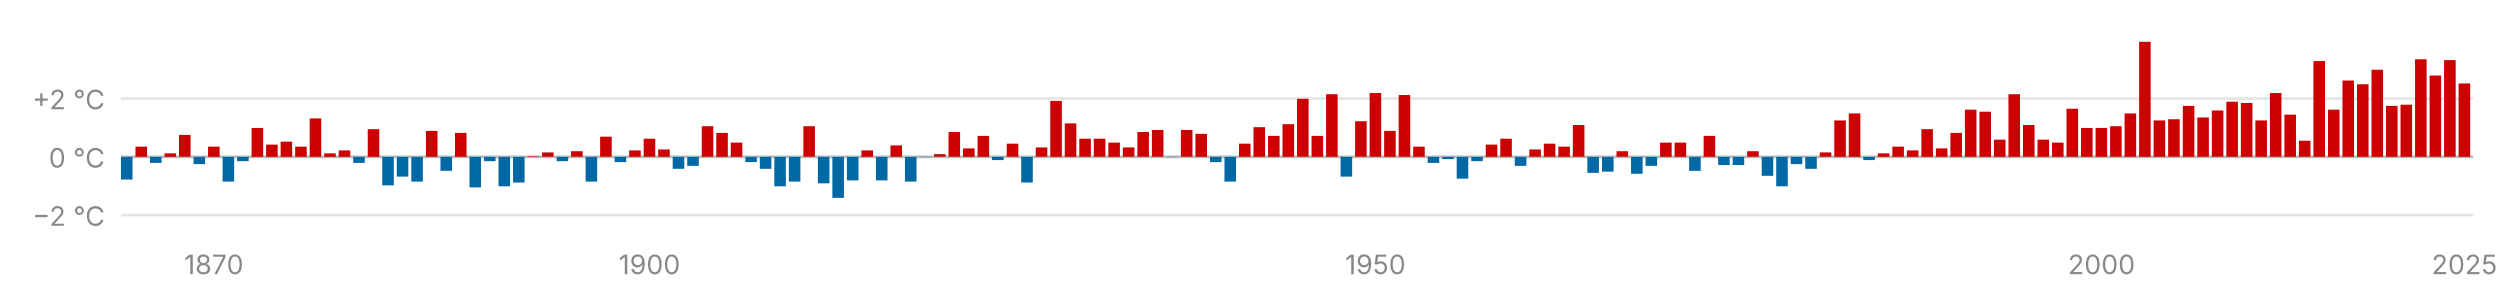
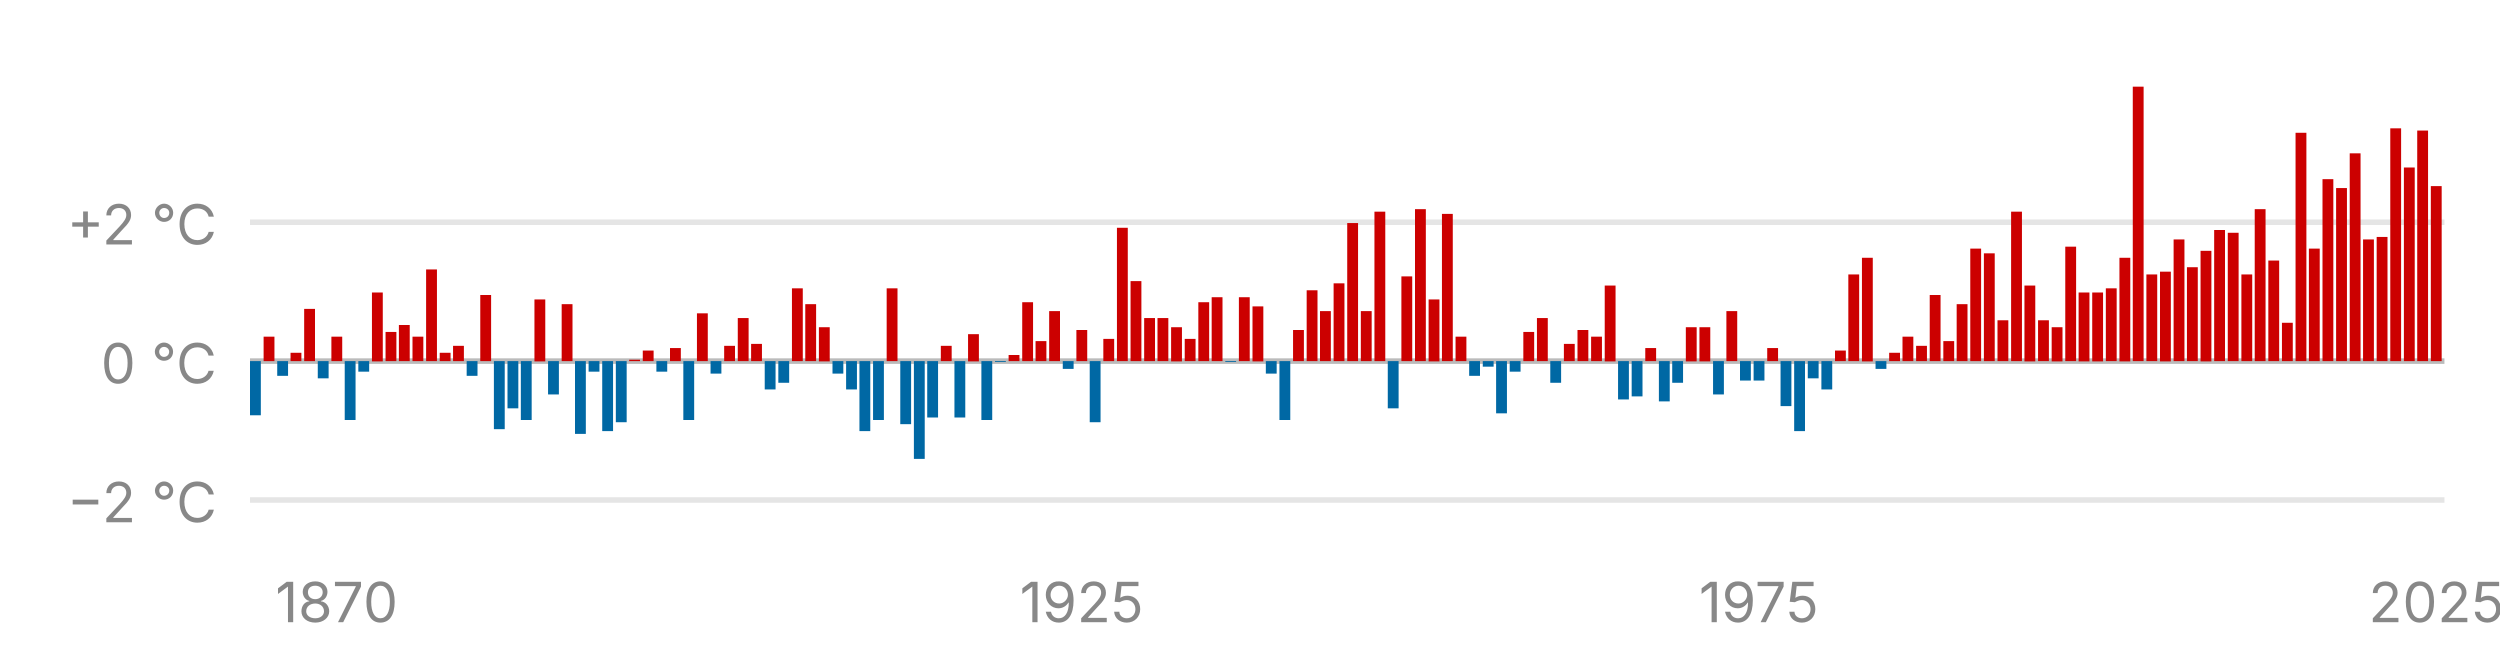
- <svg xmlns="http://www.w3.org/2000/svg" viewBox="0 0 186 22" width="186mm" height="22mm">
-   <line x1="9" x2="184" y1="16.00" y2="16.00" stroke="#e5e5e5" stroke-width="0.2" />
-   <text x="7.80" y="16.80" font-size="2.0" text-anchor="end" fill="#888" font-weight="400" style="font-family:Inter,Arial,sans-serif">−2 °C</text>
-   <line x1="9" x2="184" y1="11.67" y2="11.67" stroke="#bbb" stroke-width="0.2" />
-   <text x="7.80" y="12.47" font-size="2.0" text-anchor="end" fill="#888" font-weight="400" style="font-family:Inter,Arial,sans-serif">0 °C</text>
-   <line x1="9" x2="184" y1="7.33" y2="7.33" stroke="#e5e5e5" stroke-width="0.2" />
-   <text x="7.80" y="8.13" font-size="2.0" text-anchor="end" fill="#888" font-weight="400" style="font-family:Inter,Arial,sans-serif">+2 °C</text>
-   <rect x="9.00" y="11.67" width="0.86" height="1.69" fill="#0068A4" />
-   <rect x="10.08" y="10.91" width="0.86" height="0.76" fill="#CC0000" />
-   <rect x="11.16" y="11.67" width="0.86" height="0.45" fill="#0068A4" />
-   <rect x="12.24" y="11.41" width="0.86" height="0.26" fill="#CC0000" />
-   <rect x="13.32" y="10.04" width="0.86" height="1.62" fill="#CC0000" />
-   <rect x="14.40" y="11.67" width="0.86" height="0.54" fill="#0068A4" />
-   <rect x="15.48" y="10.91" width="0.86" height="0.76" fill="#CC0000" />
-   <rect x="16.56" y="11.67" width="0.86" height="1.84" fill="#0068A4" />
-   <rect x="17.64" y="11.67" width="0.86" height="0.32" fill="#0068A4" />
-   <rect x="18.72" y="9.52" width="0.86" height="2.15" fill="#CC0000" />
-   <rect x="19.80" y="10.76" width="0.86" height="0.91" fill="#CC0000" />
-   <rect x="20.88" y="10.54" width="0.86" height="1.13" fill="#CC0000" />
-   <rect x="21.96" y="10.91" width="0.86" height="0.76" fill="#CC0000" />
-   <rect x="23.04" y="8.81" width="0.86" height="2.86" fill="#CC0000" />
-   <rect x="24.12" y="11.41" width="0.86" height="0.26" fill="#CC0000" />
-   <rect x="25.20" y="11.19" width="0.86" height="0.48" fill="#CC0000" />
-   <rect x="26.28" y="11.67" width="0.86" height="0.45" fill="#0068A4" />
-   <rect x="27.36" y="9.61" width="0.86" height="2.06" fill="#CC0000" />
-   <rect x="28.44" y="11.67" width="0.86" height="2.12" fill="#0068A4" />
-   <rect x="29.52" y="11.67" width="0.86" height="1.47" fill="#0068A4" />
-   <rect x="30.60" y="11.67" width="0.86" height="1.84" fill="#0068A4" />
-   <rect x="31.69" y="9.74" width="0.86" height="1.93" fill="#CC0000" />
-   <rect x="32.77" y="11.67" width="0.86" height="1.04" fill="#0068A4" />
-   <rect x="33.85" y="9.89" width="0.86" height="1.78" fill="#CC0000" />
-   <rect x="34.93" y="11.67" width="0.86" height="2.27" fill="#0068A4" />
-   <rect x="36.01" y="11.67" width="0.86" height="0.32" fill="#0068A4" />
-   <rect x="37.09" y="11.67" width="0.86" height="2.19" fill="#0068A4" />
-   <rect x="38.17" y="11.67" width="0.86" height="1.91" fill="#0068A4" />
-   <rect x="39.25" y="11.62" width="0.86" height="0.04" fill="#CC0000" />
-   <rect x="40.33" y="11.34" width="0.86" height="0.32" fill="#CC0000" />
-   <rect x="41.41" y="11.67" width="0.86" height="0.32" fill="#0068A4" />
-   <rect x="42.49" y="11.25" width="0.86" height="0.41" fill="#CC0000" />
-   <rect x="43.57" y="11.67" width="0.86" height="1.84" fill="#0068A4" />
-   <rect x="44.65" y="10.17" width="0.86" height="1.49" fill="#CC0000" />
-   <rect x="45.73" y="11.67" width="0.86" height="0.39" fill="#0068A4" />
-   <rect x="46.81" y="11.19" width="0.86" height="0.48" fill="#CC0000" />
-   <rect x="47.89" y="10.32" width="0.86" height="1.34" fill="#CC0000" />
-   <rect x="48.97" y="11.12" width="0.86" height="0.54" fill="#CC0000" />
-   <rect x="50.05" y="11.67" width="0.86" height="0.89" fill="#0068A4" />
-   <rect x="51.13" y="11.67" width="0.86" height="0.67" fill="#0068A4" />
-   <rect x="52.21" y="9.39" width="0.86" height="2.27" fill="#CC0000" />
-   <rect x="53.29" y="9.89" width="0.86" height="1.78" fill="#CC0000" />
-   <rect x="54.37" y="10.61" width="0.86" height="1.06" fill="#CC0000" />
-   <rect x="55.45" y="11.67" width="0.86" height="0.39" fill="#0068A4" />
-   <rect x="56.53" y="11.67" width="0.86" height="0.89" fill="#0068A4" />
-   <rect x="57.61" y="11.67" width="0.86" height="2.19" fill="#0068A4" />
-   <rect x="58.69" y="11.67" width="0.86" height="1.84" fill="#0068A4" />
-   <rect x="59.77" y="9.39" width="0.86" height="2.27" fill="#CC0000" />
-   <rect x="60.85" y="11.67" width="0.86" height="1.97" fill="#0068A4" />
-   <rect x="61.93" y="11.67" width="0.86" height="3.05" fill="#0068A4" />
-   <rect x="63.01" y="11.67" width="0.86" height="1.75" fill="#0068A4" />
-   <rect x="64.09" y="11.19" width="0.86" height="0.48" fill="#CC0000" />
-   <rect x="65.17" y="11.67" width="0.86" height="1.75" fill="#0068A4" />
-   <rect x="66.25" y="10.82" width="0.86" height="0.84" fill="#CC0000" />
-   <rect x="67.33" y="11.67" width="0.86" height="1.84" fill="#0068A4" />
-   <rect x="68.41" y="11.67" width="0.86" height="0.02" fill="#0068A4" />
-   <rect x="69.49" y="11.47" width="0.86" height="0.19" fill="#CC0000" />
-   <rect x="70.57" y="9.82" width="0.86" height="1.84" fill="#CC0000" />
-   <rect x="71.65" y="11.04" width="0.86" height="0.63" fill="#CC0000" />
-   <rect x="72.73" y="10.11" width="0.86" height="1.56" fill="#CC0000" />
-   <rect x="73.81" y="11.67" width="0.86" height="0.24" fill="#0068A4" />
-   <rect x="74.90" y="10.69" width="0.86" height="0.97" fill="#CC0000" />
-   <rect x="75.98" y="11.67" width="0.86" height="1.91" fill="#0068A4" />
-   <rect x="77.06" y="10.97" width="0.86" height="0.69" fill="#CC0000" />
-   <rect x="78.14" y="7.51" width="0.86" height="4.16" fill="#CC0000" />
-   <rect x="79.22" y="9.18" width="0.86" height="2.49" fill="#CC0000" />
-   <rect x="80.30" y="10.32" width="0.86" height="1.34" fill="#CC0000" />
-   <rect x="81.38" y="10.32" width="0.86" height="1.34" fill="#CC0000" />
-   <rect x="82.46" y="10.61" width="0.86" height="1.06" fill="#CC0000" />
-   <rect x="83.54" y="10.97" width="0.86" height="0.69" fill="#CC0000" />
-   <rect x="84.62" y="9.82" width="0.86" height="1.84" fill="#CC0000" />
-   <rect x="85.70" y="9.67" width="0.86" height="1.99" fill="#CC0000" />
-   <rect x="86.78" y="11.67" width="0.86" height="0.02" fill="#0068A4" />
-   <rect x="87.86" y="9.67" width="0.86" height="1.99" fill="#CC0000" />
-   <rect x="88.94" y="9.96" width="0.86" height="1.71" fill="#CC0000" />
-   <rect x="90.02" y="11.67" width="0.86" height="0.39" fill="#0068A4" />
-   <rect x="91.10" y="11.67" width="0.86" height="1.84" fill="#0068A4" />
-   <rect x="92.18" y="10.69" width="0.86" height="0.97" fill="#CC0000" />
-   <rect x="93.26" y="9.46" width="0.86" height="2.21" fill="#CC0000" />
-   <rect x="94.34" y="10.11" width="0.86" height="1.56" fill="#CC0000" />
-   <rect x="95.42" y="9.24" width="0.86" height="2.43" fill="#CC0000" />
-   <rect x="96.50" y="7.35" width="0.86" height="4.31" fill="#CC0000" />
-   <rect x="97.58" y="10.11" width="0.86" height="1.56" fill="#CC0000" />
-   <rect x="98.66" y="7.01" width="0.86" height="4.66" fill="#CC0000" />
-   <rect x="99.74" y="11.67" width="0.86" height="1.47" fill="#0068A4" />
-   <rect x="100.82" y="9.02" width="0.86" height="2.64" fill="#CC0000" />
-   <rect x="101.90" y="6.92" width="0.86" height="4.74" fill="#CC0000" />
-   <rect x="102.98" y="9.74" width="0.86" height="1.93" fill="#CC0000" />
-   <rect x="104.06" y="7.07" width="0.86" height="4.59" fill="#CC0000" />
-   <rect x="105.14" y="10.91" width="0.86" height="0.76" fill="#CC0000" />
-   <rect x="106.22" y="11.67" width="0.86" height="0.45" fill="#0068A4" />
-   <rect x="107.30" y="11.67" width="0.86" height="0.17" fill="#0068A4" />
-   <rect x="108.38" y="11.67" width="0.86" height="1.62" fill="#0068A4" />
-   <rect x="109.46" y="11.67" width="0.86" height="0.32" fill="#0068A4" />
-   <rect x="110.54" y="10.76" width="0.86" height="0.91" fill="#CC0000" />
-   <rect x="111.62" y="10.32" width="0.86" height="1.34" fill="#CC0000" />
-   <rect x="112.70" y="11.67" width="0.86" height="0.67" fill="#0068A4" />
-   <rect x="113.78" y="11.12" width="0.86" height="0.54" fill="#CC0000" />
-   <rect x="114.86" y="10.69" width="0.86" height="0.97" fill="#CC0000" />
-   <rect x="115.94" y="10.91" width="0.86" height="0.76" fill="#CC0000" />
-   <rect x="117.02" y="9.30" width="0.86" height="2.36" fill="#CC0000" />
-   <rect x="118.10" y="11.67" width="0.86" height="1.19" fill="#0068A4" />
-   <rect x="119.19" y="11.67" width="0.86" height="1.10" fill="#0068A4" />
-   <rect x="120.27" y="11.25" width="0.86" height="0.41" fill="#CC0000" />
-   <rect x="121.35" y="11.67" width="0.86" height="1.26" fill="#0068A4" />
-   <rect x="122.43" y="11.67" width="0.86" height="0.67" fill="#0068A4" />
-   <rect x="123.51" y="10.61" width="0.86" height="1.06" fill="#CC0000" />
-   <rect x="124.59" y="10.61" width="0.86" height="1.06" fill="#CC0000" />
-   <rect x="125.67" y="11.67" width="0.86" height="1.04" fill="#0068A4" />
-   <rect x="126.75" y="10.11" width="0.86" height="1.56" fill="#CC0000" />
-   <rect x="127.83" y="11.67" width="0.86" height="0.61" fill="#0068A4" />
-   <rect x="128.91" y="11.67" width="0.86" height="0.61" fill="#0068A4" />
-   <rect x="129.99" y="11.25" width="0.86" height="0.41" fill="#CC0000" />
-   <rect x="131.07" y="11.67" width="0.86" height="1.41" fill="#0068A4" />
-   <rect x="132.15" y="11.67" width="0.86" height="2.19" fill="#0068A4" />
-   <rect x="133.23" y="11.67" width="0.86" height="0.54" fill="#0068A4" />
-   <rect x="134.31" y="11.67" width="0.86" height="0.89" fill="#0068A4" />
-   <rect x="135.39" y="11.34" width="0.86" height="0.32" fill="#CC0000" />
-   <rect x="136.47" y="8.96" width="0.86" height="2.71" fill="#CC0000" />
-   <rect x="137.55" y="8.44" width="0.86" height="3.23" fill="#CC0000" />
-   <rect x="138.63" y="11.67" width="0.86" height="0.24" fill="#0068A4" />
-   <rect x="139.71" y="11.41" width="0.86" height="0.26" fill="#CC0000" />
-   <rect x="140.79" y="10.91" width="0.86" height="0.76" fill="#CC0000" />
-   <rect x="141.87" y="11.19" width="0.86" height="0.48" fill="#CC0000" />
-   <rect x="142.95" y="9.61" width="0.86" height="2.06" fill="#CC0000" />
-   <rect x="144.03" y="11.04" width="0.86" height="0.63" fill="#CC0000" />
-   <rect x="145.11" y="9.89" width="0.86" height="1.78" fill="#CC0000" />
-   <rect x="146.19" y="8.16" width="0.86" height="3.51" fill="#CC0000" />
-   <rect x="147.27" y="8.31" width="0.86" height="3.36" fill="#CC0000" />
-   <rect x="148.35" y="10.39" width="0.86" height="1.28" fill="#CC0000" />
-   <rect x="149.43" y="7.01" width="0.86" height="4.66" fill="#CC0000" />
-   <rect x="150.51" y="9.30" width="0.86" height="2.36" fill="#CC0000" />
-   <rect x="151.59" y="10.39" width="0.86" height="1.28" fill="#CC0000" />
-   <rect x="152.67" y="10.61" width="0.86" height="1.06" fill="#CC0000" />
-   <rect x="153.75" y="8.09" width="0.86" height="3.57" fill="#CC0000" />
-   <rect x="154.83" y="9.52" width="0.86" height="2.15" fill="#CC0000" />
-   <rect x="155.91" y="9.52" width="0.86" height="2.15" fill="#CC0000" />
-   <rect x="156.99" y="9.39" width="0.86" height="2.27" fill="#CC0000" />
-   <rect x="158.07" y="8.44" width="0.86" height="3.23" fill="#CC0000" />
-   <rect x="159.15" y="3.11" width="0.86" height="8.56" fill="#CC0000" />
-   <rect x="160.23" y="8.96" width="0.86" height="2.71" fill="#CC0000" />
-   <rect x="161.31" y="8.87" width="0.86" height="2.79" fill="#CC0000" />
-   <rect x="162.40" y="7.88" width="0.86" height="3.79" fill="#CC0000" />
-   <rect x="163.48" y="8.74" width="0.86" height="2.92" fill="#CC0000" />
-   <rect x="164.56" y="8.22" width="0.86" height="3.44" fill="#CC0000" />
-   <rect x="165.64" y="7.57" width="0.86" height="4.09" fill="#CC0000" />
-   <rect x="166.72" y="7.66" width="0.86" height="4.01" fill="#CC0000" />
-   <rect x="167.80" y="8.96" width="0.86" height="2.71" fill="#CC0000" />
-   <rect x="168.88" y="6.92" width="0.86" height="4.74" fill="#CC0000" />
-   <rect x="169.96" y="8.53" width="0.86" height="3.14" fill="#CC0000" />
-   <rect x="171.04" y="10.47" width="0.86" height="1.19" fill="#CC0000" />
-   <rect x="172.12" y="4.54" width="0.86" height="7.13" fill="#CC0000" />
-   <rect x="173.20" y="8.16" width="0.86" height="3.51" fill="#CC0000" />
-   <rect x="174.28" y="5.99" width="0.86" height="5.68" fill="#CC0000" />
-   <rect x="175.36" y="6.27" width="0.86" height="5.40" fill="#CC0000" />
-   <rect x="176.44" y="5.19" width="0.86" height="6.48" fill="#CC0000" />
-   <rect x="177.52" y="7.88" width="0.86" height="3.79" fill="#CC0000" />
-   <rect x="178.60" y="7.79" width="0.86" height="3.88" fill="#CC0000" />
-   <rect x="179.68" y="4.41" width="0.86" height="7.26" fill="#CC0000" />
-   <rect x="180.76" y="5.62" width="0.86" height="6.04" fill="#CC0000" />
-   <rect x="181.84" y="4.47" width="0.86" height="7.19" fill="#CC0000" />
-   <rect x="182.92" y="6.21" width="0.86" height="5.46" fill="#CC0000" />
-   <text x="15.91" y="20.40" font-size="2.0" text-anchor="middle" fill="#888" font-weight="400" style="font-family:Inter,Arial,sans-serif">1870</text>
-   <text x="48.32" y="20.40" font-size="2.0" text-anchor="middle" fill="#888" font-weight="400" style="font-family:Inter,Arial,sans-serif">1900</text>
-   <text x="102.33" y="20.40" font-size="2.0" text-anchor="middle" fill="#888" font-weight="400" style="font-family:Inter,Arial,sans-serif">1950</text>
-   <text x="156.35" y="20.40" font-size="2.0" text-anchor="middle" fill="#888" font-weight="400" style="font-family:Inter,Arial,sans-serif">2000</text>
-   <text x="183.35" y="20.40" font-size="2.0" text-anchor="middle" fill="#888" font-weight="400" style="font-family:Inter,Arial,sans-serif">2025</text>
+ <svg xmlns="http://www.w3.org/2000/svg" viewBox="0 0 90 24" width="90mm" height="24mm">
+   <line x1="9" x2="88" y1="18.00" y2="18.00" stroke="#e5e5e5" stroke-width="0.2" />
+   <text x="7.80" y="18.80" font-size="2.0" text-anchor="end" fill="#888" font-weight="400" style="font-family:Inter,Arial,sans-serif">−2 °C</text>
+   <line x1="9" x2="88" y1="13.00" y2="13.00" stroke="#bbb" stroke-width="0.2" />
+   <text x="7.80" y="13.80" font-size="2.0" text-anchor="end" fill="#888" font-weight="400" style="font-family:Inter,Arial,sans-serif">0 °C</text>
+   <line x1="9" x2="88" y1="8.00" y2="8.00" stroke="#e5e5e5" stroke-width="0.2" />
+   <text x="7.80" y="8.80" font-size="2.0" text-anchor="end" fill="#888" font-weight="400" style="font-family:Inter,Arial,sans-serif">+2 °C</text>
+   <rect x="9.00" y="13.00" width="0.39" height="1.95" fill="#0068A4" />
+   <rect x="9.49" y="12.12" width="0.39" height="0.88" fill="#CC0000" />
+   <rect x="9.98" y="13.00" width="0.39" height="0.53" fill="#0068A4" />
+   <rect x="10.46" y="12.70" width="0.39" height="0.30" fill="#CC0000" />
+   <rect x="10.95" y="11.12" width="0.39" height="1.88" fill="#CC0000" />
+   <rect x="11.44" y="13.00" width="0.39" height="0.62" fill="#0068A4" />
+   <rect x="11.93" y="12.12" width="0.39" height="0.88" fill="#CC0000" />
+   <rect x="12.41" y="13.00" width="0.39" height="2.12" fill="#0068A4" />
+   <rect x="12.90" y="13.00" width="0.39" height="0.38" fill="#0068A4" />
+   <rect x="13.39" y="10.53" width="0.39" height="2.48" fill="#CC0000" />
+   <rect x="13.88" y="11.95" width="0.39" height="1.05" fill="#CC0000" />
+   <rect x="14.36" y="11.70" width="0.39" height="1.30" fill="#CC0000" />
+   <rect x="14.85" y="12.12" width="0.39" height="0.88" fill="#CC0000" />
+   <rect x="15.34" y="9.70" width="0.39" height="3.30" fill="#CC0000" />
+   <rect x="15.83" y="12.70" width="0.39" height="0.30" fill="#CC0000" />
+   <rect x="16.31" y="12.45" width="0.39" height="0.55" fill="#CC0000" />
+   <rect x="16.80" y="13.00" width="0.39" height="0.53" fill="#0068A4" />
+   <rect x="17.29" y="10.62" width="0.39" height="2.38" fill="#CC0000" />
+   <rect x="17.78" y="13.00" width="0.39" height="2.45" fill="#0068A4" />
+   <rect x="18.27" y="13.00" width="0.39" height="1.70" fill="#0068A4" />
+   <rect x="18.75" y="13.00" width="0.39" height="2.12" fill="#0068A4" />
+   <rect x="19.24" y="10.78" width="0.39" height="2.23" fill="#CC0000" />
+   <rect x="19.73" y="13.00" width="0.39" height="1.20" fill="#0068A4" />
+   <rect x="20.22" y="10.95" width="0.39" height="2.05" fill="#CC0000" />
+   <rect x="20.70" y="13.00" width="0.39" height="2.62" fill="#0068A4" />
+   <rect x="21.19" y="13.00" width="0.39" height="0.38" fill="#0068A4" />
+   <rect x="21.68" y="13.00" width="0.39" height="2.52" fill="#0068A4" />
+   <rect x="22.17" y="13.00" width="0.39" height="2.20" fill="#0068A4" />
+   <rect x="22.65" y="12.95" width="0.39" height="0.05" fill="#CC0000" />
+   <rect x="23.14" y="12.62" width="0.39" height="0.38" fill="#CC0000" />
+   <rect x="23.63" y="13.00" width="0.39" height="0.38" fill="#0068A4" />
+   <rect x="24.12" y="12.53" width="0.39" height="0.47" fill="#CC0000" />
+   <rect x="24.60" y="13.00" width="0.39" height="2.12" fill="#0068A4" />
+   <rect x="25.09" y="11.28" width="0.39" height="1.72" fill="#CC0000" />
+   <rect x="25.58" y="13.00" width="0.39" height="0.45" fill="#0068A4" />
+   <rect x="26.07" y="12.45" width="0.39" height="0.55" fill="#CC0000" />
+   <rect x="26.56" y="11.45" width="0.39" height="1.55" fill="#CC0000" />
+   <rect x="27.04" y="12.38" width="0.39" height="0.62" fill="#CC0000" />
+   <rect x="27.53" y="13.00" width="0.39" height="1.02" fill="#0068A4" />
+   <rect x="28.02" y="13.00" width="0.39" height="0.78" fill="#0068A4" />
+   <rect x="28.51" y="10.38" width="0.39" height="2.62" fill="#CC0000" />
+   <rect x="28.99" y="10.95" width="0.39" height="2.05" fill="#CC0000" />
+   <rect x="29.48" y="11.78" width="0.39" height="1.23" fill="#CC0000" />
+   <rect x="29.97" y="13.00" width="0.39" height="0.45" fill="#0068A4" />
+   <rect x="30.46" y="13.00" width="0.39" height="1.02" fill="#0068A4" />
+   <rect x="30.94" y="13.00" width="0.39" height="2.52" fill="#0068A4" />
+   <rect x="31.43" y="13.00" width="0.39" height="2.12" fill="#0068A4" />
+   <rect x="31.92" y="10.38" width="0.39" height="2.62" fill="#CC0000" />
+   <rect x="32.41" y="13.00" width="0.39" height="2.27" fill="#0068A4" />
+   <rect x="32.90" y="13.00" width="0.39" height="3.52" fill="#0068A4" />
+   <rect x="33.38" y="13.00" width="0.39" height="2.03" fill="#0068A4" />
+   <rect x="33.87" y="12.45" width="0.39" height="0.55" fill="#CC0000" />
+   <rect x="34.36" y="13.00" width="0.39" height="2.03" fill="#0068A4" />
+   <rect x="34.85" y="12.03" width="0.39" height="0.98" fill="#CC0000" />
+   <rect x="35.33" y="13.00" width="0.39" height="2.12" fill="#0068A4" />
+   <rect x="35.82" y="13.00" width="0.39" height="0.03" fill="#0068A4" />
+   <rect x="36.31" y="12.78" width="0.39" height="0.22" fill="#CC0000" />
+   <rect x="36.80" y="10.88" width="0.39" height="2.12" fill="#CC0000" />
+   <rect x="37.28" y="12.28" width="0.39" height="0.72" fill="#CC0000" />
+   <rect x="37.77" y="11.20" width="0.39" height="1.80" fill="#CC0000" />
+   <rect x="38.26" y="13.00" width="0.39" height="0.28" fill="#0068A4" />
+   <rect x="38.75" y="11.88" width="0.39" height="1.12" fill="#CC0000" />
+   <rect x="39.23" y="13.00" width="0.39" height="2.20" fill="#0068A4" />
+   <rect x="39.72" y="12.20" width="0.39" height="0.80" fill="#CC0000" />
+   <rect x="40.21" y="8.20" width="0.39" height="4.80" fill="#CC0000" />
+   <rect x="40.70" y="10.12" width="0.39" height="2.88" fill="#CC0000" />
+   <rect x="41.19" y="11.45" width="0.39" height="1.55" fill="#CC0000" />
+   <rect x="41.67" y="11.45" width="0.39" height="1.55" fill="#CC0000" />
+   <rect x="42.16" y="11.78" width="0.39" height="1.23" fill="#CC0000" />
+   <rect x="42.65" y="12.20" width="0.39" height="0.80" fill="#CC0000" />
+   <rect x="43.14" y="10.88" width="0.39" height="2.12" fill="#CC0000" />
+   <rect x="43.62" y="10.70" width="0.39" height="2.30" fill="#CC0000" />
+   <rect x="44.11" y="13.00" width="0.39" height="0.03" fill="#0068A4" />
+   <rect x="44.60" y="10.70" width="0.39" height="2.30" fill="#CC0000" />
+   <rect x="45.09" y="11.03" width="0.39" height="1.98" fill="#CC0000" />
+   <rect x="45.57" y="13.00" width="0.39" height="0.45" fill="#0068A4" />
+   <rect x="46.06" y="13.00" width="0.39" height="2.12" fill="#0068A4" />
+   <rect x="46.55" y="11.88" width="0.39" height="1.12" fill="#CC0000" />
+   <rect x="47.04" y="10.45" width="0.39" height="2.55" fill="#CC0000" />
+   <rect x="47.52" y="11.20" width="0.39" height="1.80" fill="#CC0000" />
+   <rect x="48.01" y="10.20" width="0.39" height="2.80" fill="#CC0000" />
+   <rect x="48.50" y="8.03" width="0.39" height="4.97" fill="#CC0000" />
+   <rect x="48.99" y="11.20" width="0.39" height="1.80" fill="#CC0000" />
+   <rect x="49.48" y="7.62" width="0.39" height="5.38" fill="#CC0000" />
+   <rect x="49.96" y="13.00" width="0.39" height="1.70" fill="#0068A4" />
+   <rect x="50.45" y="9.95" width="0.39" height="3.05" fill="#CC0000" />
+   <rect x="50.94" y="7.53" width="0.39" height="5.47" fill="#CC0000" />
+   <rect x="51.43" y="10.78" width="0.39" height="2.23" fill="#CC0000" />
+   <rect x="51.91" y="7.70" width="0.39" height="5.30" fill="#CC0000" />
+   <rect x="52.40" y="12.12" width="0.39" height="0.88" fill="#CC0000" />
+   <rect x="52.89" y="13.00" width="0.39" height="0.53" fill="#0068A4" />
+   <rect x="53.38" y="13.00" width="0.39" height="0.20" fill="#0068A4" />
+   <rect x="53.86" y="13.00" width="0.39" height="1.88" fill="#0068A4" />
+   <rect x="54.35" y="13.00" width="0.39" height="0.38" fill="#0068A4" />
+   <rect x="54.84" y="11.95" width="0.39" height="1.05" fill="#CC0000" />
+   <rect x="55.33" y="11.45" width="0.39" height="1.55" fill="#CC0000" />
+   <rect x="55.81" y="13.00" width="0.39" height="0.78" fill="#0068A4" />
+   <rect x="56.30" y="12.38" width="0.39" height="0.62" fill="#CC0000" />
+   <rect x="56.79" y="11.88" width="0.39" height="1.12" fill="#CC0000" />
+   <rect x="57.28" y="12.12" width="0.39" height="0.88" fill="#CC0000" />
+   <rect x="57.77" y="10.28" width="0.39" height="2.73" fill="#CC0000" />
+   <rect x="58.25" y="13.00" width="0.39" height="1.38" fill="#0068A4" />
+   <rect x="58.74" y="13.00" width="0.39" height="1.27" fill="#0068A4" />
+   <rect x="59.23" y="12.53" width="0.39" height="0.47" fill="#CC0000" />
+   <rect x="59.72" y="13.00" width="0.39" height="1.45" fill="#0068A4" />
+   <rect x="60.20" y="13.00" width="0.39" height="0.78" fill="#0068A4" />
+   <rect x="60.69" y="11.78" width="0.39" height="1.23" fill="#CC0000" />
+   <rect x="61.18" y="11.78" width="0.39" height="1.23" fill="#CC0000" />
+   <rect x="61.67" y="13.00" width="0.39" height="1.20" fill="#0068A4" />
+   <rect x="62.15" y="11.20" width="0.39" height="1.80" fill="#CC0000" />
+   <rect x="62.64" y="13.00" width="0.39" height="0.70" fill="#0068A4" />
+   <rect x="63.13" y="13.00" width="0.39" height="0.70" fill="#0068A4" />
+   <rect x="63.62" y="12.53" width="0.39" height="0.47" fill="#CC0000" />
+   <rect x="64.10" y="13.00" width="0.39" height="1.62" fill="#0068A4" />
+   <rect x="64.59" y="13.00" width="0.39" height="2.52" fill="#0068A4" />
+   <rect x="65.08" y="13.00" width="0.39" height="0.62" fill="#0068A4" />
+   <rect x="65.57" y="13.00" width="0.39" height="1.02" fill="#0068A4" />
+   <rect x="66.06" y="12.62" width="0.39" height="0.38" fill="#CC0000" />
+   <rect x="66.54" y="9.88" width="0.39" height="3.12" fill="#CC0000" />
+   <rect x="67.03" y="9.28" width="0.39" height="3.73" fill="#CC0000" />
+   <rect x="67.52" y="13.00" width="0.39" height="0.28" fill="#0068A4" />
+   <rect x="68.01" y="12.70" width="0.39" height="0.30" fill="#CC0000" />
+   <rect x="68.49" y="12.12" width="0.39" height="0.88" fill="#CC0000" />
+   <rect x="68.98" y="12.45" width="0.39" height="0.55" fill="#CC0000" />
+   <rect x="69.47" y="10.62" width="0.39" height="2.38" fill="#CC0000" />
+   <rect x="69.96" y="12.28" width="0.39" height="0.72" fill="#CC0000" />
+   <rect x="70.44" y="10.95" width="0.39" height="2.05" fill="#CC0000" />
+   <rect x="70.93" y="8.95" width="0.39" height="4.05" fill="#CC0000" />
+   <rect x="71.42" y="9.12" width="0.39" height="3.88" fill="#CC0000" />
+   <rect x="71.91" y="11.53" width="0.39" height="1.47" fill="#CC0000" />
+   <rect x="72.40" y="7.62" width="0.39" height="5.38" fill="#CC0000" />
+   <rect x="72.88" y="10.28" width="0.39" height="2.73" fill="#CC0000" />
+   <rect x="73.37" y="11.53" width="0.39" height="1.47" fill="#CC0000" />
+   <rect x="73.86" y="11.78" width="0.39" height="1.23" fill="#CC0000" />
+   <rect x="74.35" y="8.88" width="0.39" height="4.12" fill="#CC0000" />
+   <rect x="74.83" y="10.53" width="0.39" height="2.48" fill="#CC0000" />
+   <rect x="75.32" y="10.53" width="0.39" height="2.48" fill="#CC0000" />
+   <rect x="75.81" y="10.38" width="0.39" height="2.62" fill="#CC0000" />
+   <rect x="76.30" y="9.28" width="0.39" height="3.73" fill="#CC0000" />
+   <rect x="76.78" y="3.12" width="0.39" height="9.88" fill="#CC0000" />
+   <rect x="77.27" y="9.88" width="0.39" height="3.12" fill="#CC0000" />
+   <rect x="77.76" y="9.78" width="0.39" height="3.23" fill="#CC0000" />
+   <rect x="78.25" y="8.62" width="0.39" height="4.38" fill="#CC0000" />
+   <rect x="78.73" y="9.62" width="0.39" height="3.38" fill="#CC0000" />
+   <rect x="79.22" y="9.03" width="0.39" height="3.98" fill="#CC0000" />
+   <rect x="79.71" y="8.28" width="0.39" height="4.72" fill="#CC0000" />
+   <rect x="80.20" y="8.38" width="0.39" height="4.62" fill="#CC0000" />
+   <rect x="80.69" y="9.88" width="0.39" height="3.12" fill="#CC0000" />
+   <rect x="81.17" y="7.53" width="0.39" height="5.47" fill="#CC0000" />
+   <rect x="81.66" y="9.38" width="0.39" height="3.62" fill="#CC0000" />
+   <rect x="82.15" y="11.62" width="0.39" height="1.38" fill="#CC0000" />
+   <rect x="82.64" y="4.78" width="0.39" height="8.22" fill="#CC0000" />
+   <rect x="83.12" y="8.95" width="0.39" height="4.05" fill="#CC0000" />
+   <rect x="83.61" y="6.45" width="0.39" height="6.55" fill="#CC0000" />
+   <rect x="84.10" y="6.77" width="0.39" height="6.23" fill="#CC0000" />
+   <rect x="84.59" y="5.52" width="0.39" height="7.48" fill="#CC0000" />
+   <rect x="85.07" y="8.62" width="0.39" height="4.38" fill="#CC0000" />
+   <rect x="85.56" y="8.53" width="0.39" height="4.47" fill="#CC0000" />
+   <rect x="86.05" y="4.62" width="0.39" height="8.38" fill="#CC0000" />
+   <rect x="86.54" y="6.03" width="0.39" height="6.97" fill="#CC0000" />
+   <rect x="87.02" y="4.70" width="0.39" height="8.30" fill="#CC0000" />
+   <rect x="87.51" y="6.70" width="0.39" height="6.30" fill="#CC0000" />
+   <text x="12.12" y="22.40" font-size="2.0" text-anchor="middle" fill="#888" font-weight="400" style="font-family:Inter,Arial,sans-serif">1870</text>
+   <text x="38.94" y="22.40" font-size="2.0" text-anchor="middle" fill="#888" font-weight="400" style="font-family:Inter,Arial,sans-serif">1925</text>
+   <text x="63.32" y="22.40" font-size="2.0" text-anchor="middle" fill="#888" font-weight="400" style="font-family:Inter,Arial,sans-serif">1975</text>
+   <text x="87.71" y="22.40" font-size="2.0" text-anchor="middle" fill="#888" font-weight="400" style="font-family:Inter,Arial,sans-serif">2025</text>
</svg>
